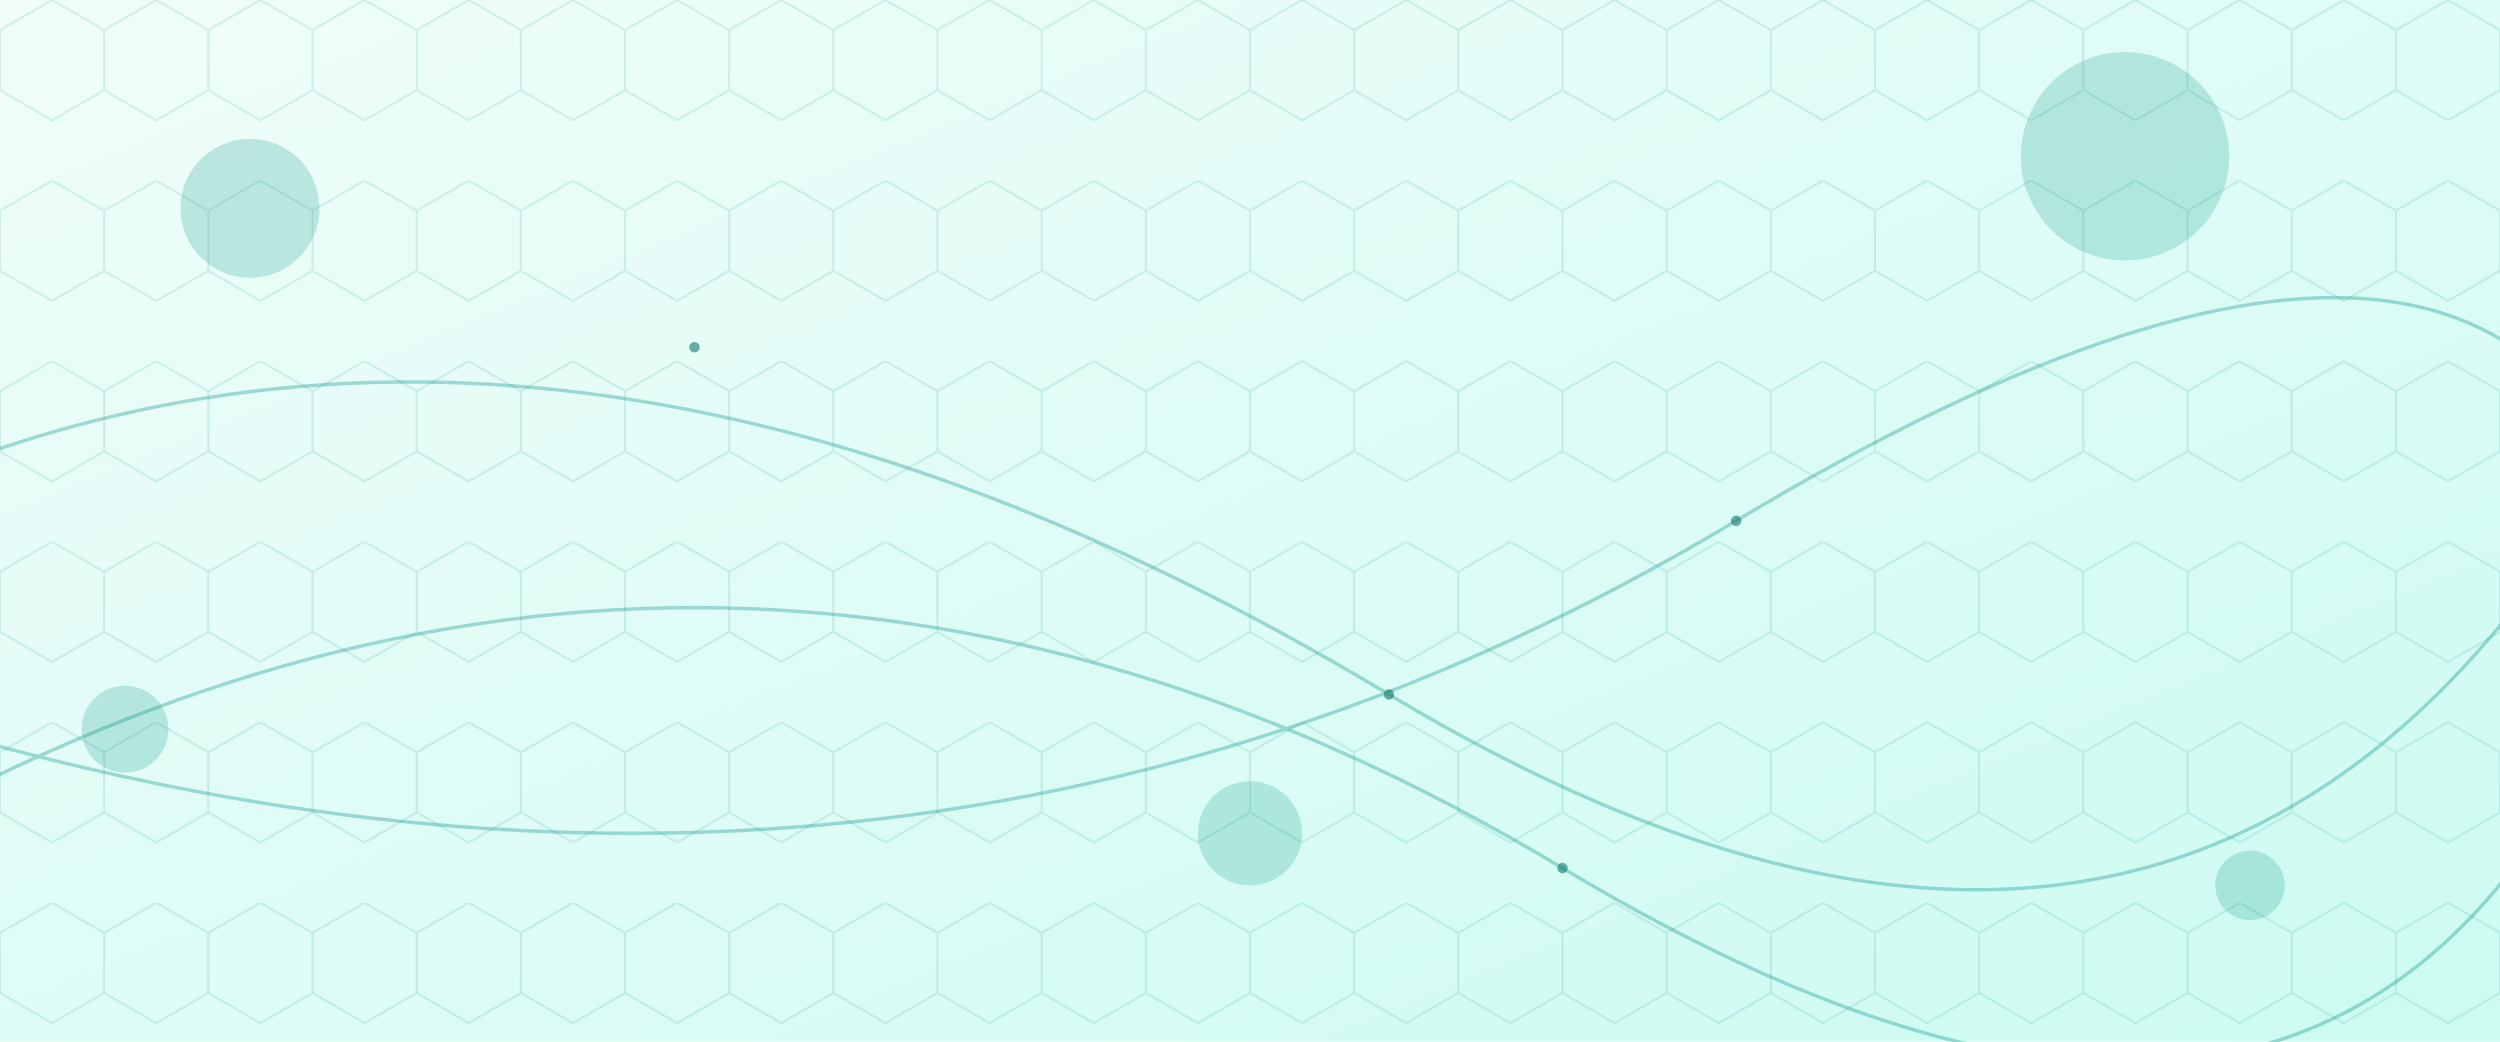
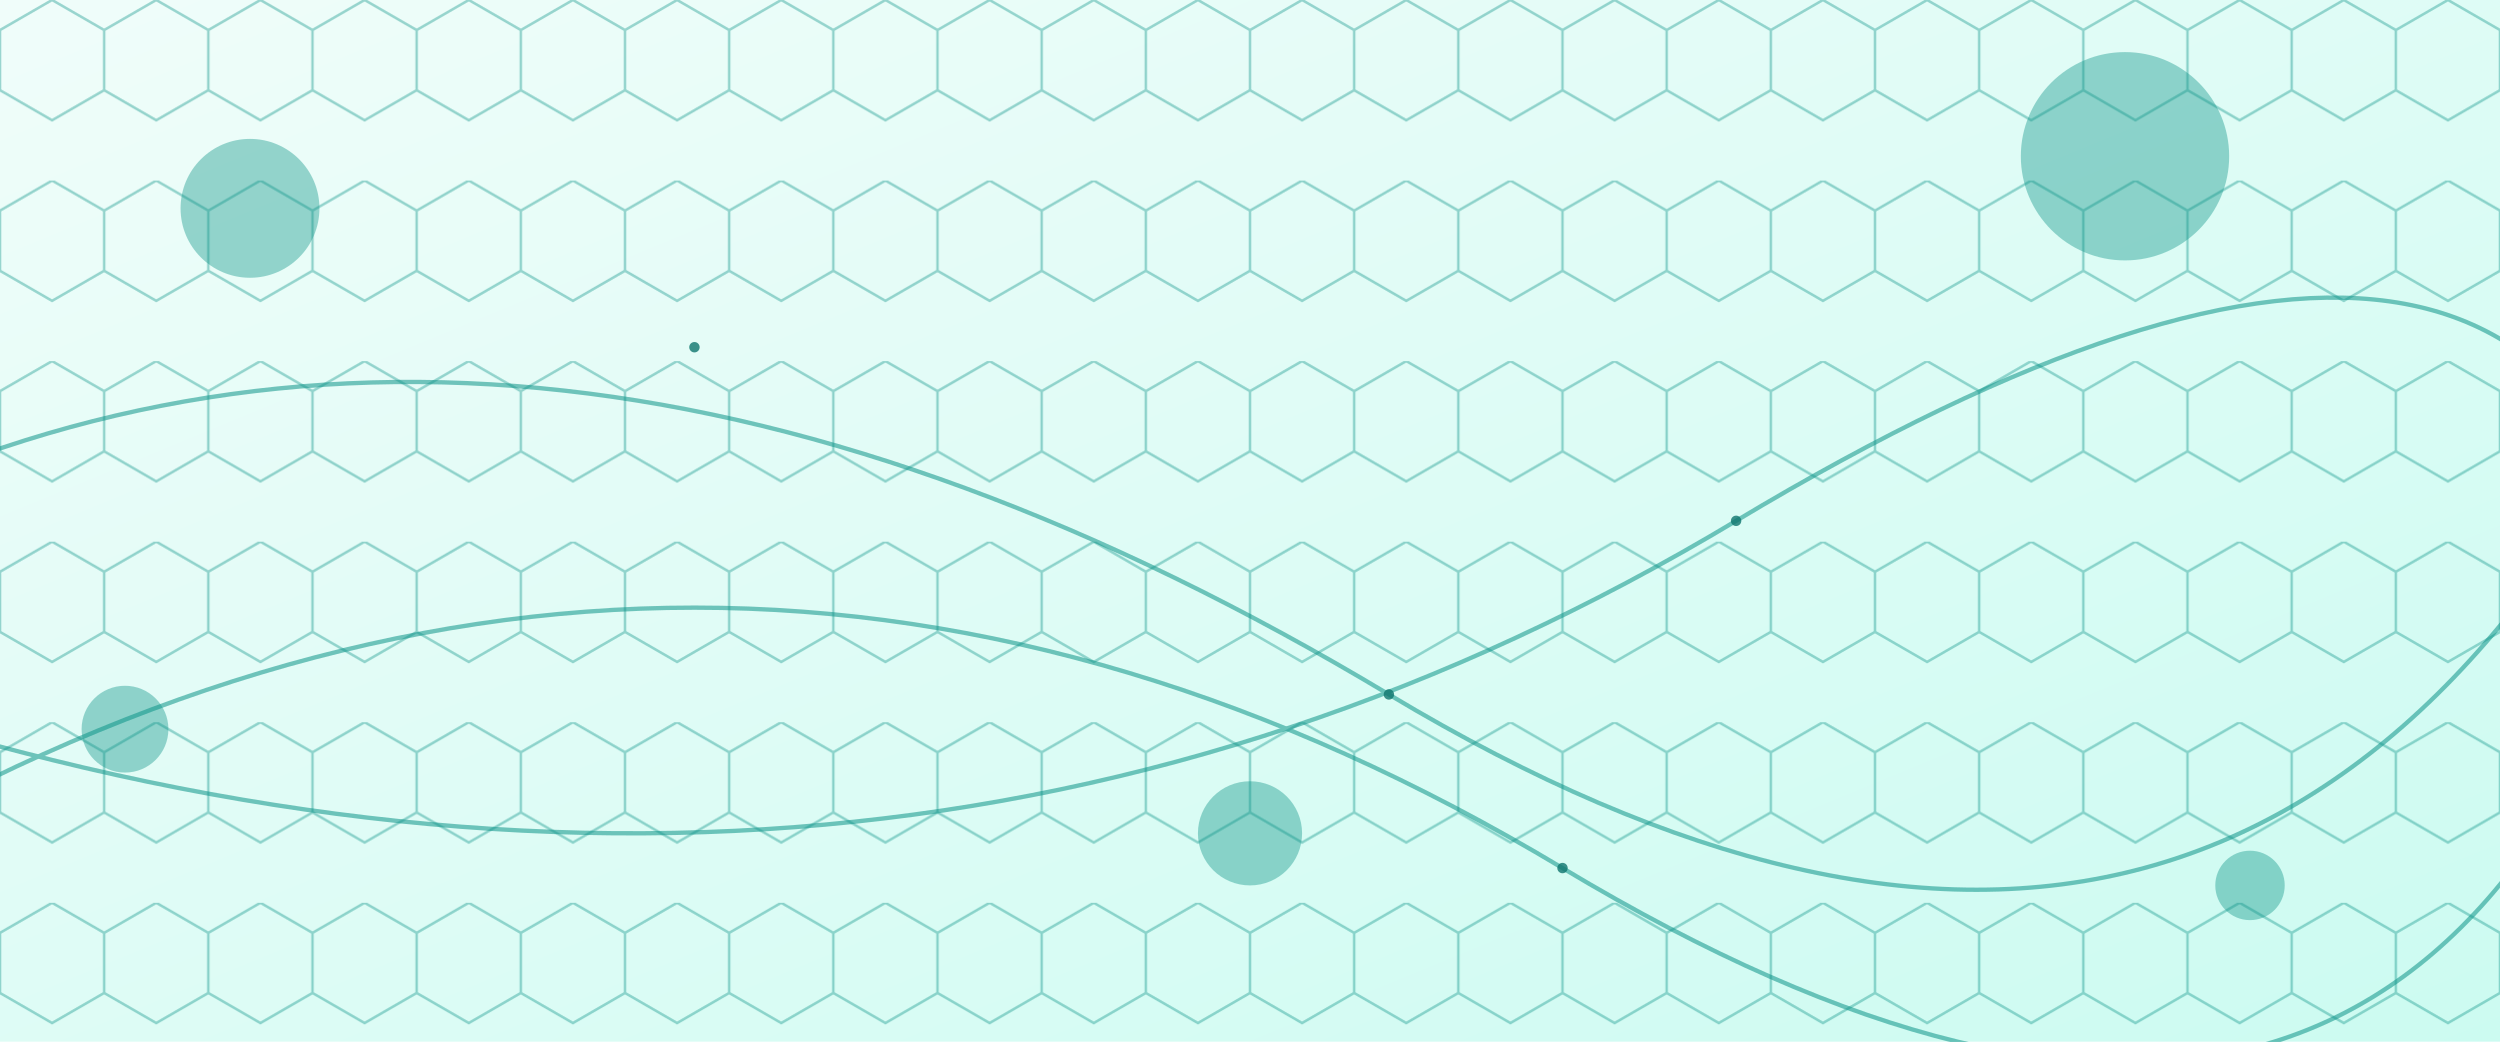
<svg xmlns="http://www.w3.org/2000/svg" width="1440" height="600" viewBox="0 0 1440 600">
  <defs>
    <linearGradient id="bg-grad" x1="0%" y1="0%" x2="100%" y2="100%">
      <stop offset="0%" stop-color="#f0fdfa" />
      <stop offset="100%" stop-color="#ccfbf1" />
    </linearGradient>
    <pattern id="hex-grid" x="0" y="0" width="60" height="104" patternUnits="userSpaceOnUse">
-       <path d="M30 0 L60 17.32 L60 51.96 L30 69.28 L0 51.96 L0 17.32 Z" fill="none" stroke="#0d9488" stroke-width="1.2" opacity="0.14" />
+       <path d="M30 0 L60 17.32 L60 51.96 L30 69.28 L0 51.96 L0 17.32 Z" fill="none" stroke="#0d9488" stroke-width="1.5" opacity="0.38" />
    </pattern>
    <filter id="glow">
      <feGaussianBlur stdDeviation="2.5" result="coloredBlur" />
      <feMerge>
        <feMergeNode in="coloredBlur" />
        <feMergeNode in="SourceGraphic" />
      </feMerge>
    </filter>
  </defs>
  <rect width="100%" height="100%" fill="url(#bg-grad)" />
  <rect width="100%" height="100%" fill="url(#hex-grid)" />
-   <g stroke="#0d9488" stroke-width="2" opacity="0.35" fill="none">
+   <g stroke="#0d9488" stroke-width="2.5" opacity="0.55" fill="none">
    <path d="M-100 500 Q 400 200 900 500 T 1540 300" />
    <path d="M-100 400 Q 500 600 1000 300 T 1540 400" />
    <path d="M-100 300 Q 300 100 800 400 T 1540 200" />
  </g>
-   <g fill="#0d9488" opacity="0.22">
+   <g fill="#0d9488" opacity="0.4">
    <circle cx="10%" cy="20%" r="40" />
    <circle cx="85%" cy="15%" r="60" />
    <circle cx="50%" cy="80%" r="30" />
    <circle cx="90%" cy="85%" r="20" />
    <circle cx="5%" cy="70%" r="25" />
  </g>
-   <g fill="#0f766e" opacity="0.6">
+   <g fill="#0f766e" opacity="0.8">
    <circle cx="400" cy="200" r="3" />
    <circle cx="900" cy="500" r="3" />
    <circle cx="1000" cy="300" r="3" />
    <circle cx="800" cy="400" r="3" />
  </g>
</svg>
